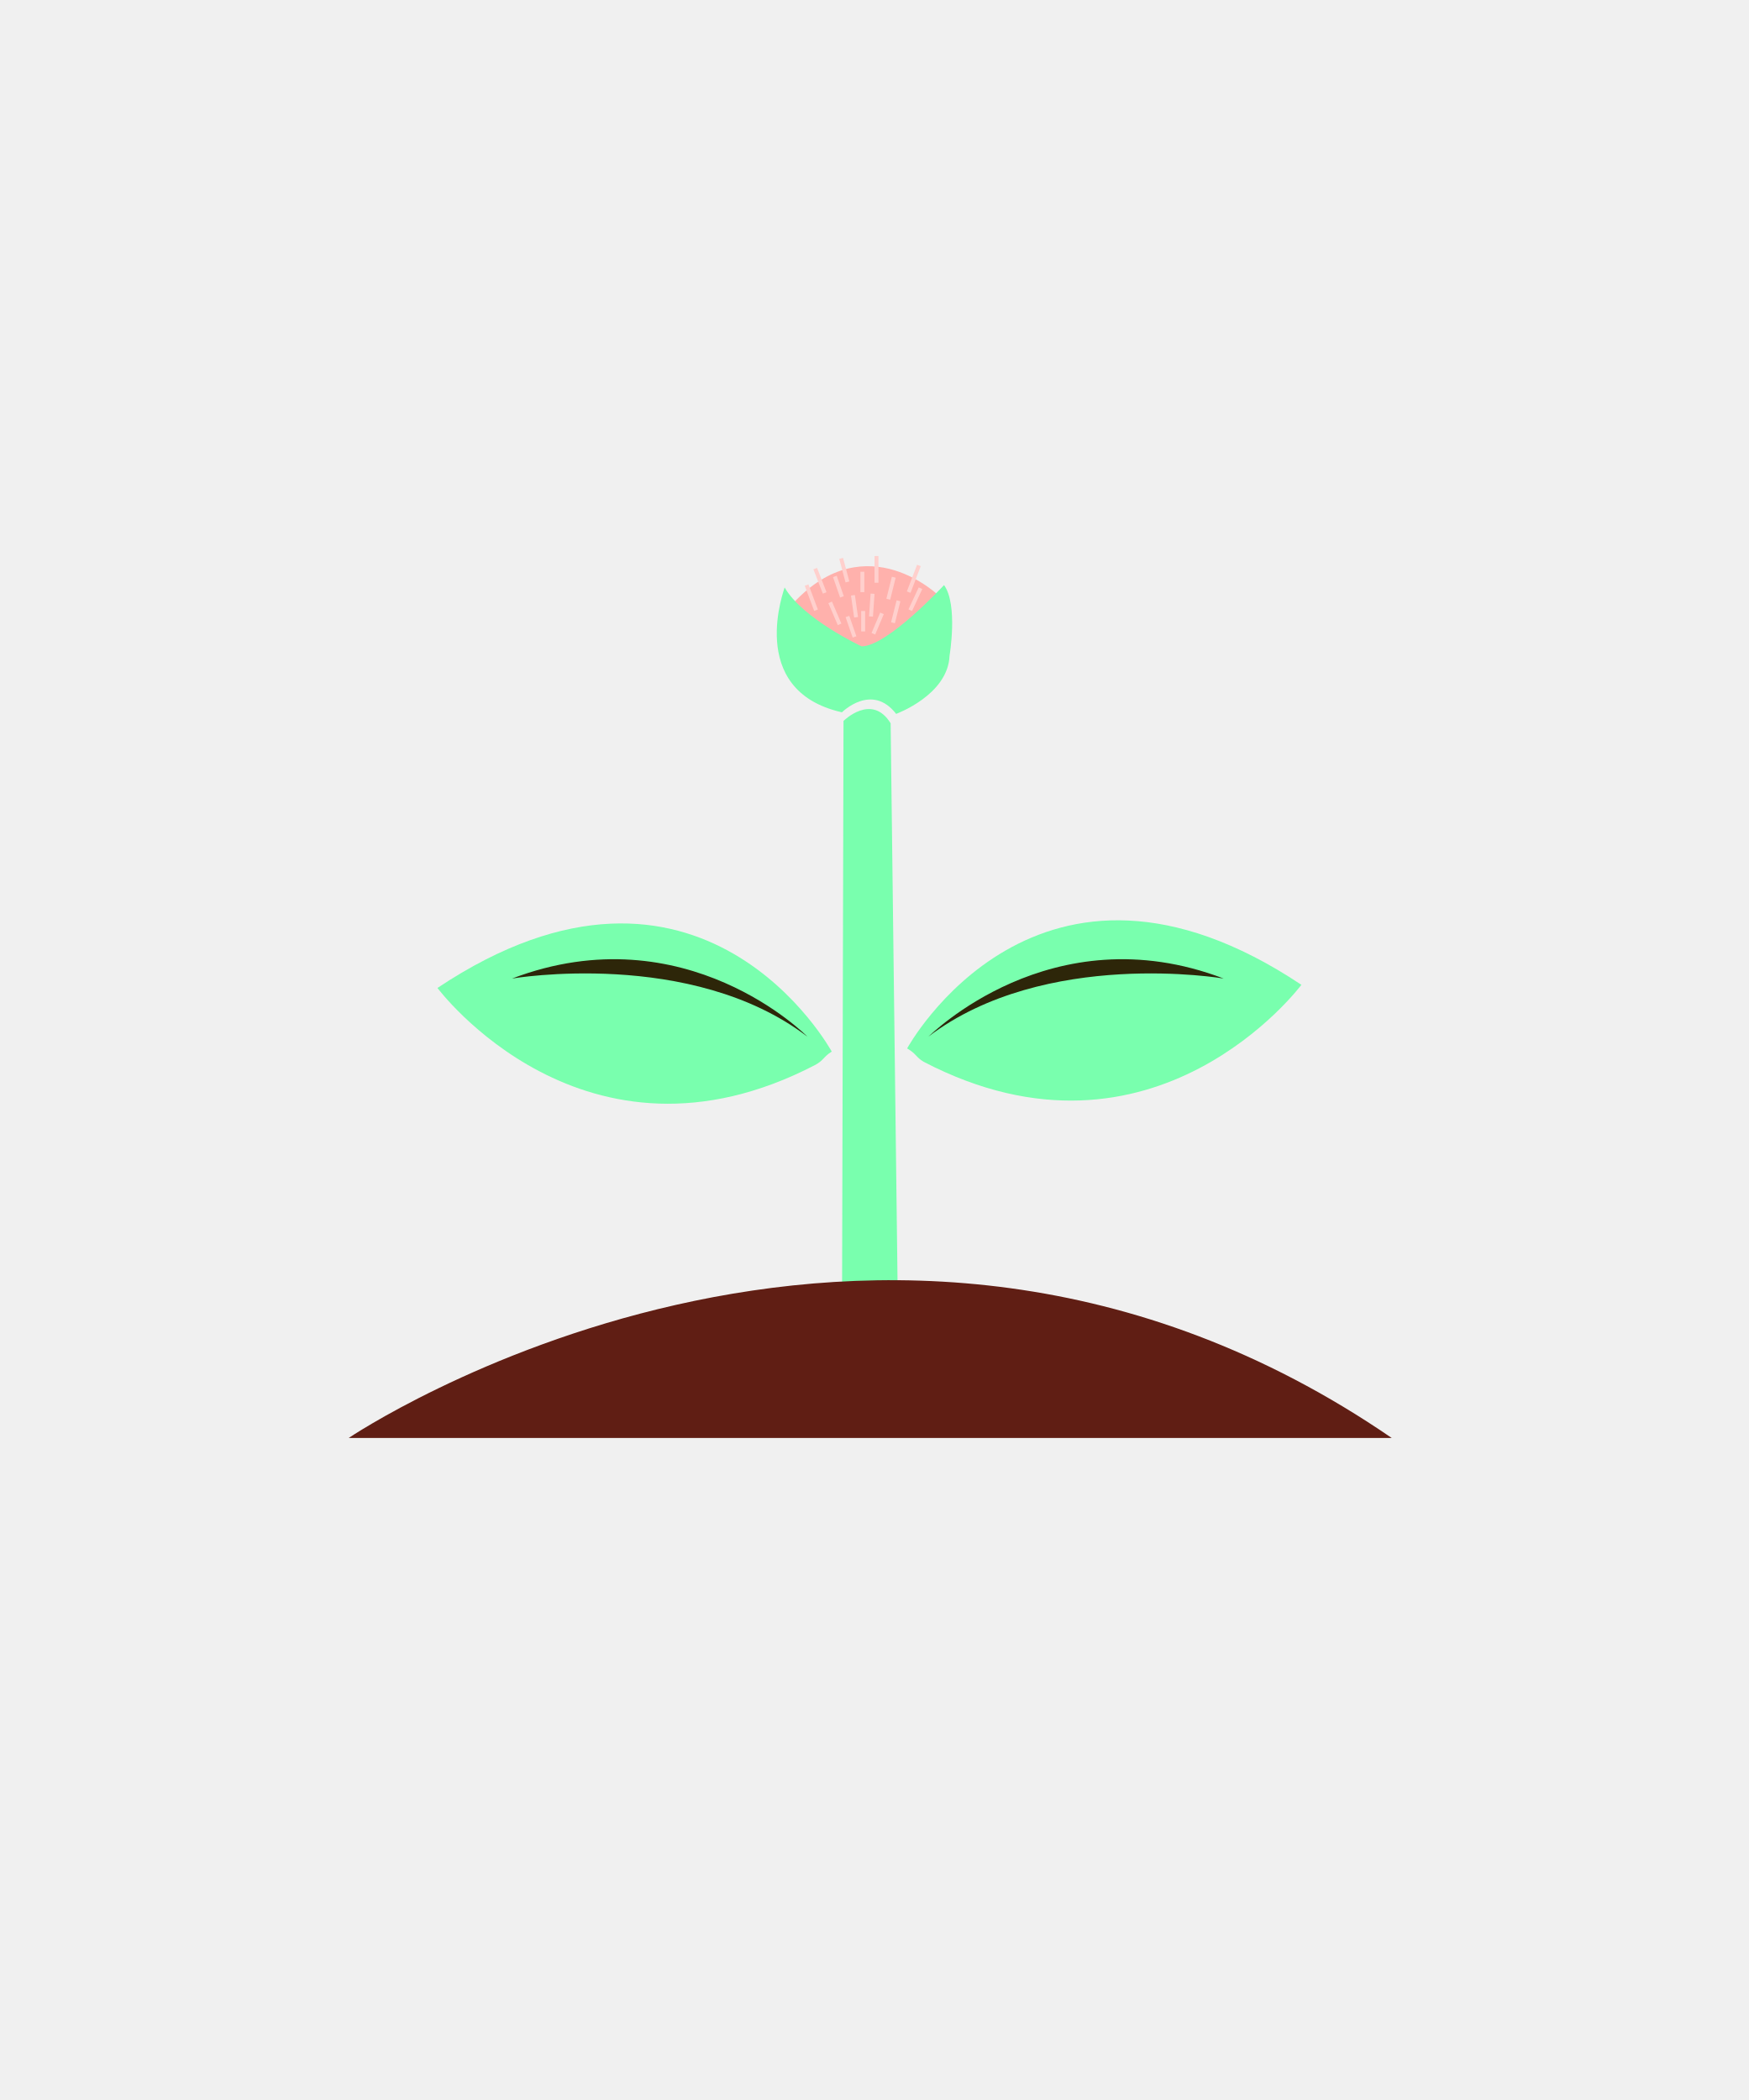
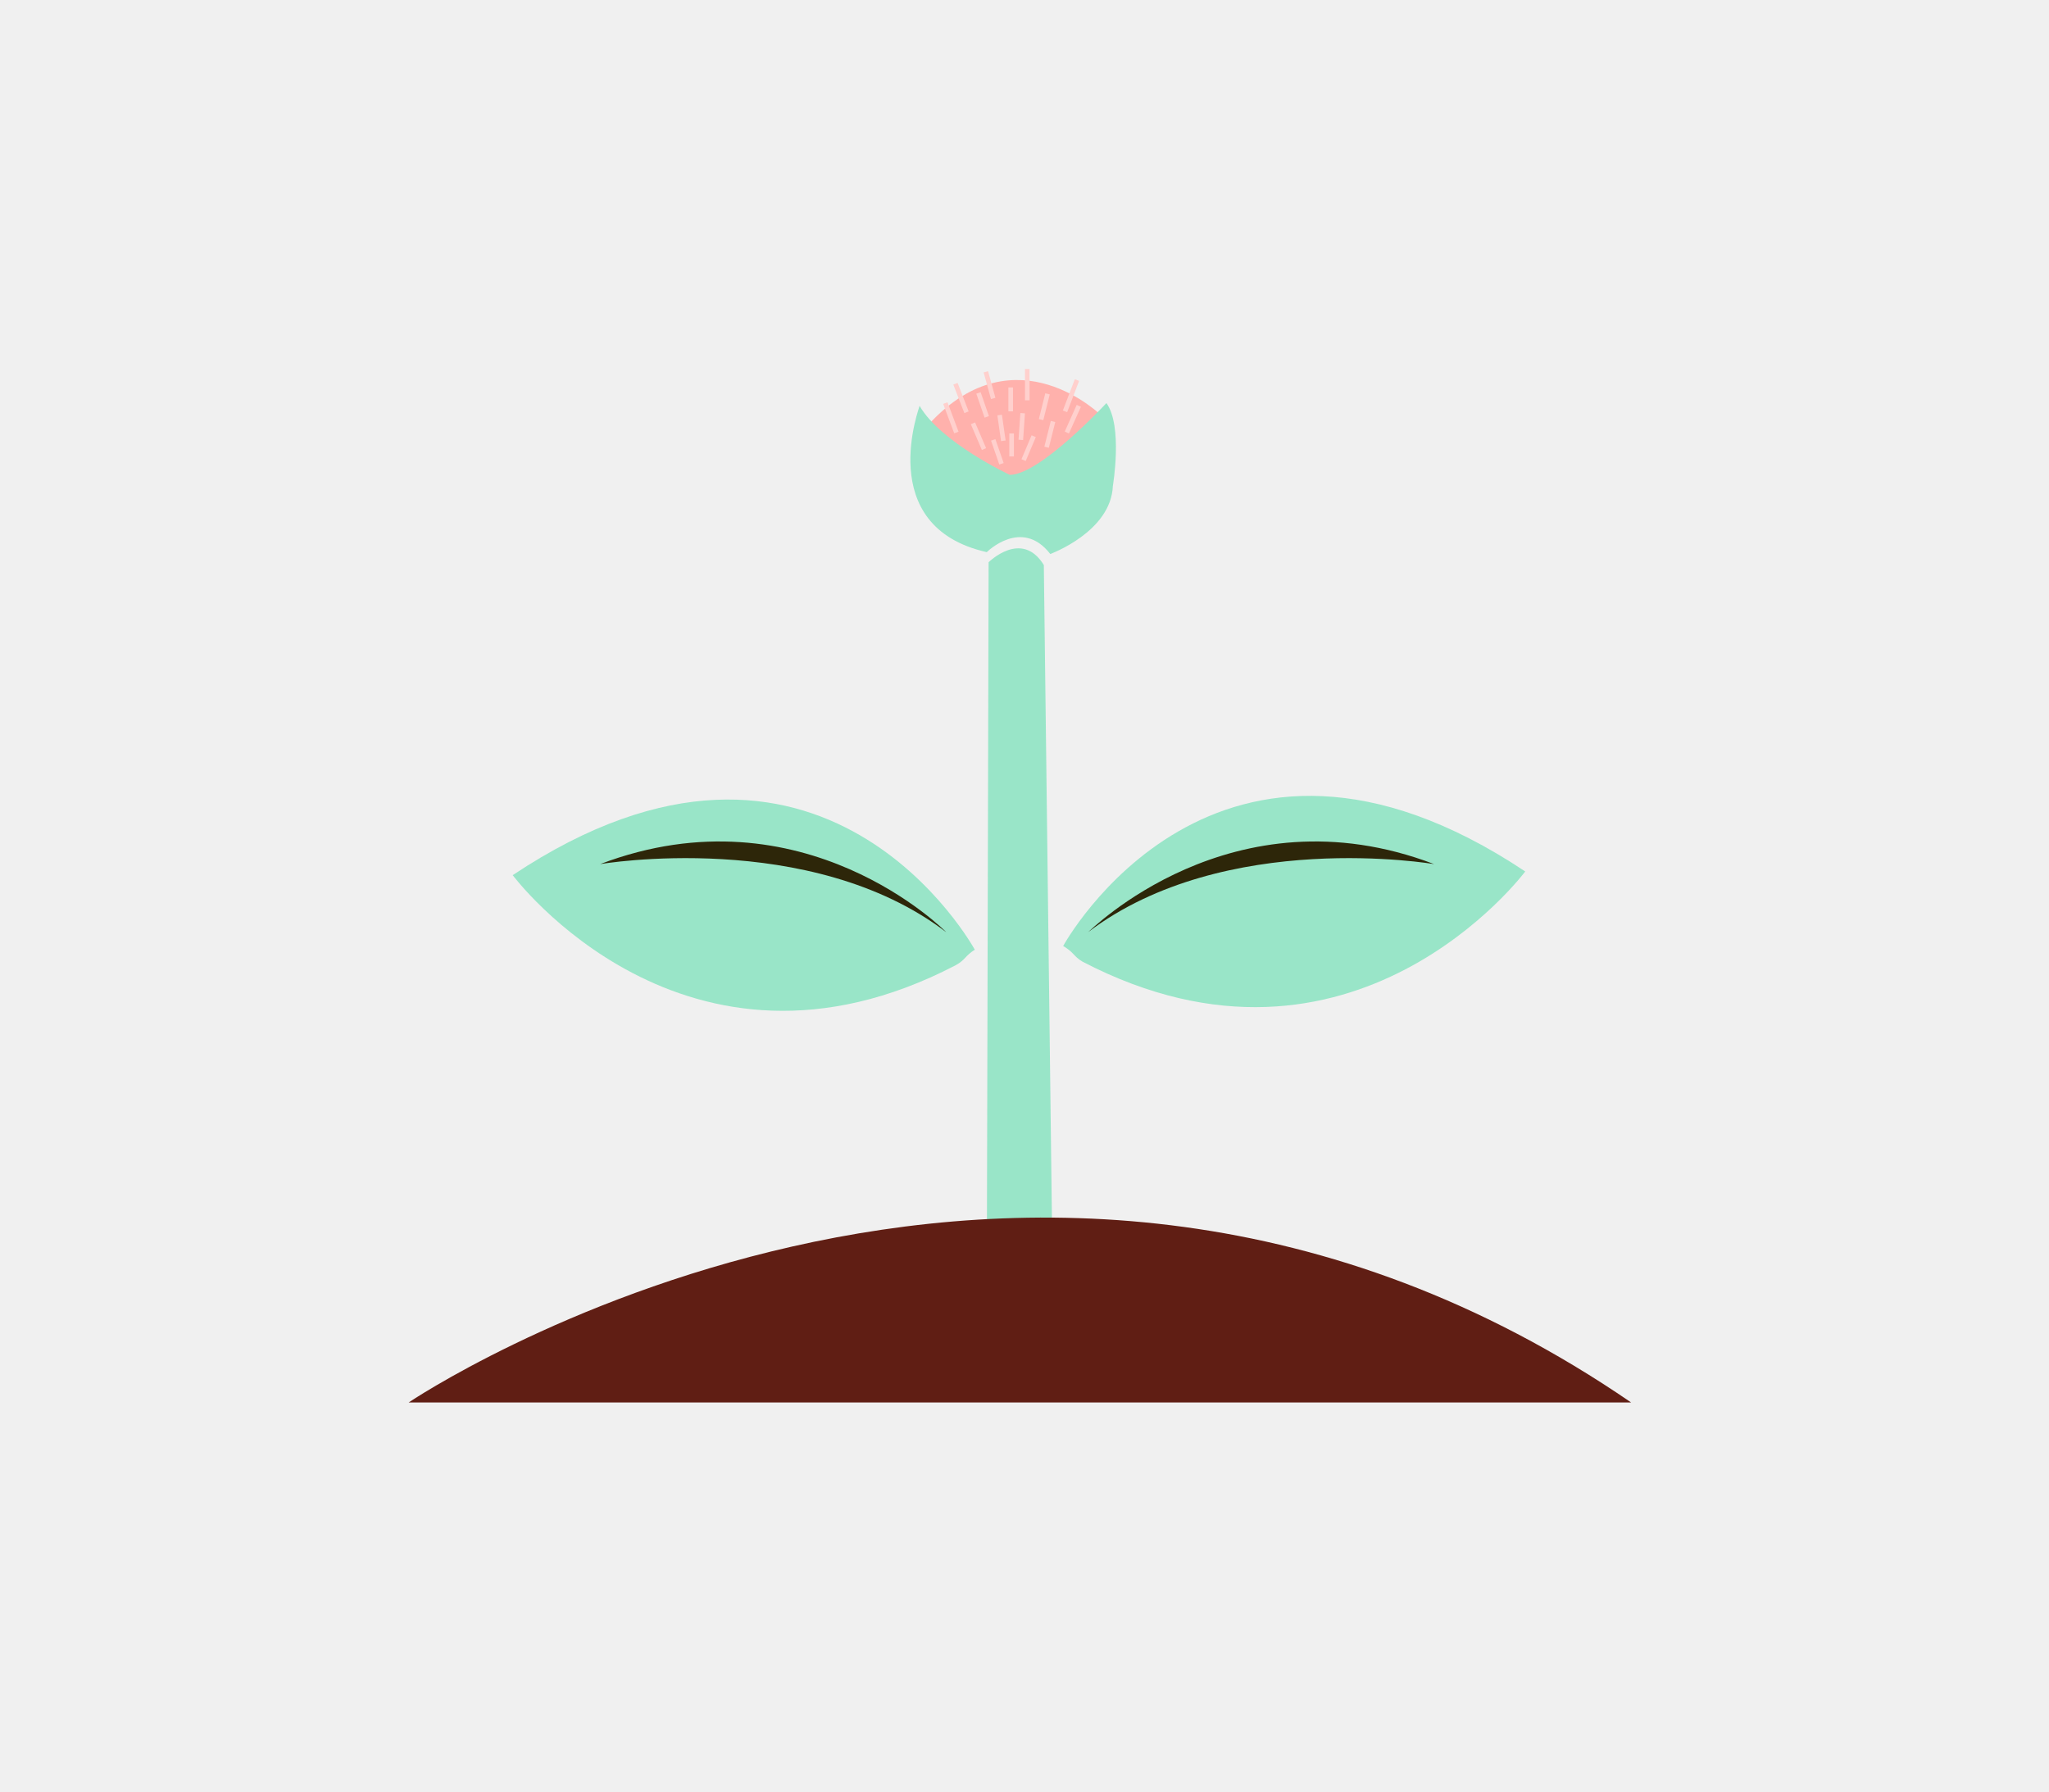
- <svg xmlns="http://www.w3.org/2000/svg" version="1.1" id="Layer_1" x="0px" y="0px" viewBox="0 0 222.6 267.4" style="enable-background:new 0 0 222.6 267.4;" xml:space="preserve">
+ <svg xmlns="http://www.w3.org/2000/svg" version="1.1" id="Layer_1" x="0px" y="0px" viewBox="0 0 222.6 194.7" style="enable-background:new 0 0 222.6 194.7;" xml:space="preserve">
  <style type="text/css">
	.st0{fill:#9E957B;}
	.st1{fill:#FFB1AC;}
	.st2{fill:#79FFAE;}
	.st3{fill:#5BBF83;}
	.st4{fill:#2D2609;}
	.st5{fill:#88BAA6;}
	.st6{fill:#601E14;}
	.st7{fill:#FFFFFF;}
	.st8{fill:#1D1906;}
	.st9{fill:#F3F1EC;}
	.st10{fill:#AE9E9B;}
	.st11{fill:#B37E76;}
	.st12{fill:#CCA9A3;}
	.st13{fill:#865F59;}
	.st14{fill:#867B5A;}
- 	.st15{fill:none;stroke:#FFD0CD;stroke-width:0.5;stroke-miterlimit:10;}
+ 	.st15{fill:#99E5C8;}
+ 	.st16{fill:none;stroke:#FFD0CD;stroke-width:0.5;stroke-miterlimit:10;}
+ 	.st17{fill:#FFD0CD;}
</style>
-   <path class="st1" d="M119.7,76c0,0-9.3-9.3-18.7,0.8l2.9,6.5L113,85L119.7,76z" />
-   <path class="st2" d="M107.2,171.4l0.2-79.6c0,0,3.6-3.6,6,0.3l1,80.8C114.5,172.9,110.4,173.5,107.2,171.4z" />
+   <path class="st1" d="M119.7,45.2c0,0-9.3-9.3-18.7,0.8l2.9,6.5l9.1,1.8L119.7,45.2z" />
+   <path class="st15" d="M107.2,140.7l0.2-79.6c0,0,3.6-3.6,6,0.3l1,80.8C114.5,142.2,110.4,142.7,107.2,140.7z" />
  <g>
-     <path class="st2" d="M105.9,133.9c0,0-16.6-30.5-50.2-8.1c0,0,18.7,25.1,48.1,9.8C104.9,135,104.8,134.6,105.9,133.9z" />
-     <path class="st4" d="M102.8,132c0,0-15.5-15.8-37.6-7.4C65.2,124.6,88,120.7,102.8,132z" />
+     <path class="st15" d="M105.9,103.2c0,0-16.6-30.5-50.2-8.1c0,0,18.7,25.1,48.1,9.8C104.9,104.3,104.8,103.9,105.9,103.2z" />
+     <path class="st4" d="M102.8,101.3c0,0-15.5-15.8-37.6-7.4C65.2,93.9,88,90,102.8,101.3z" />
  </g>
  <g>
-     <path class="st2" d="M115.5,133.5c0,0,16.6-30.5,50.2-8.1c0,0-18.7,25.1-48.1,9.8C116.6,134.6,116.7,134.2,115.5,133.5z" />
-     <path class="st4" d="M155.8,124.6c0,0-22.7-3.9-37.6,7.4C118.3,132,133.8,116.2,155.8,124.6" />
+     <path class="st15" d="M115.5,102.8c0,0,16.6-30.5,50.2-8.1c0,0-18.7,25.1-48.1,9.8C116.6,103.9,116.7,103.5,115.5,102.8z" />
+     <path class="st4" d="M155.8,93.9c0,0-22.7-3.9-37.6,7.4C118.3,101.3,133.8,85.5,155.8,93.9" />
  </g>
-   <path class="st6" d="M44.4,183.1c0,0,66.9-45.2,132.8,0H44.4z" />
-   <path class="st2" d="M107.2,90.7c0,0,3.8-3.8,6.9,0.2c0,0,6.6-2.4,6.8-7.4c0,0,1.1-6.5-0.7-9c0,0-7.2,7.8-10.5,7.8  c0,0-7.5-3.5-9.8-7.5C100,74.7,94.8,87.9,107.2,90.7z" />
-   <line class="st15" x1="103.8" y1="72.4" x2="105" y2="75.5" />
-   <line class="st15" x1="117" y1="72" x2="115.7" y2="75.4" />
-   <line class="st15" x1="111.6" y1="70.8" x2="111.6" y2="74.2" />
-   <line class="st15" x1="107.1" y1="71.1" x2="107.9" y2="74.1" />
-   <line class="st15" x1="102.7" y1="74.5" x2="103.9" y2="77.7" />
-   <line class="st15" x1="113.8" y1="73.5" x2="113.1" y2="76.3" />
-   <line class="st15" x1="109.8" y1="72.8" x2="109.8" y2="75.4" />
-   <line class="st15" x1="106.3" y1="73.4" x2="107.2" y2="76" />
-   <line class="st15" x1="117.2" y1="74.9" x2="115.9" y2="77.7" />
-   <line class="st15" x1="105.7" y1="76.7" x2="106.9" y2="79.5" />
-   <line class="st15" x1="108.6" y1="75.8" x2="109" y2="78.6" />
-   <line class="st15" x1="111.1" y1="75.6" x2="110.9" y2="78.5" />
-   <line class="st15" x1="114.4" y1="76.5" x2="113.7" y2="79.3" />
-   <line class="st15" x1="107.9" y1="78.5" x2="108.8" y2="81.1" />
-   <line class="st15" x1="112.3" y1="78.1" x2="111.2" y2="80.7" />
-   <line class="st15" x1="109.9" y1="77.8" x2="109.9" y2="80.4" />
+   <path class="st6" d="M44.4,152.4c0,0,66.9-45.2,132.8,0H44.4z" />
+   <path class="st15" d="M107.2,60c0,0,3.8-3.8,6.9,0.2c0,0,6.6-2.4,6.8-7.4c0,0,1.1-6.5-0.7-9c0,0-7.2,7.8-10.5,7.8  c0,0-7.5-3.5-9.8-7.5C100,44,94.8,57.2,107.2,60z" />
+   <line class="st16" x1="103.8" y1="41.7" x2="105" y2="44.8" />
+   <line class="st16" x1="117" y1="41.3" x2="115.7" y2="44.7" />
+   <line class="st16" x1="111.6" y1="40.1" x2="111.6" y2="43.5" />
+   <line class="st16" x1="107.1" y1="40.4" x2="107.9" y2="43.3" />
+   <line class="st16" x1="102.7" y1="43.8" x2="103.9" y2="47" />
+   <line class="st16" x1="113.8" y1="42.8" x2="113.1" y2="45.6" />
+   <line class="st16" x1="109.8" y1="42.1" x2="109.8" y2="44.7" />
+   <line class="st16" x1="106.3" y1="42.7" x2="107.2" y2="45.3" />
+   <line class="st16" x1="117.2" y1="44.1" x2="115.9" y2="47" />
+   <line class="st16" x1="105.7" y1="46" x2="106.9" y2="48.8" />
+   <line class="st16" x1="108.6" y1="45.1" x2="109" y2="47.9" />
+   <line class="st16" x1="111.1" y1="44.9" x2="110.9" y2="47.8" />
+   <line class="st16" x1="114.4" y1="45.8" x2="113.7" y2="48.6" />
+   <line class="st16" x1="107.9" y1="47.8" x2="108.8" y2="50.4" />
+   <line class="st16" x1="112.3" y1="47.4" x2="111.2" y2="50" />
+   <line class="st16" x1="109.9" y1="47.1" x2="109.9" y2="49.6" />
</svg>
